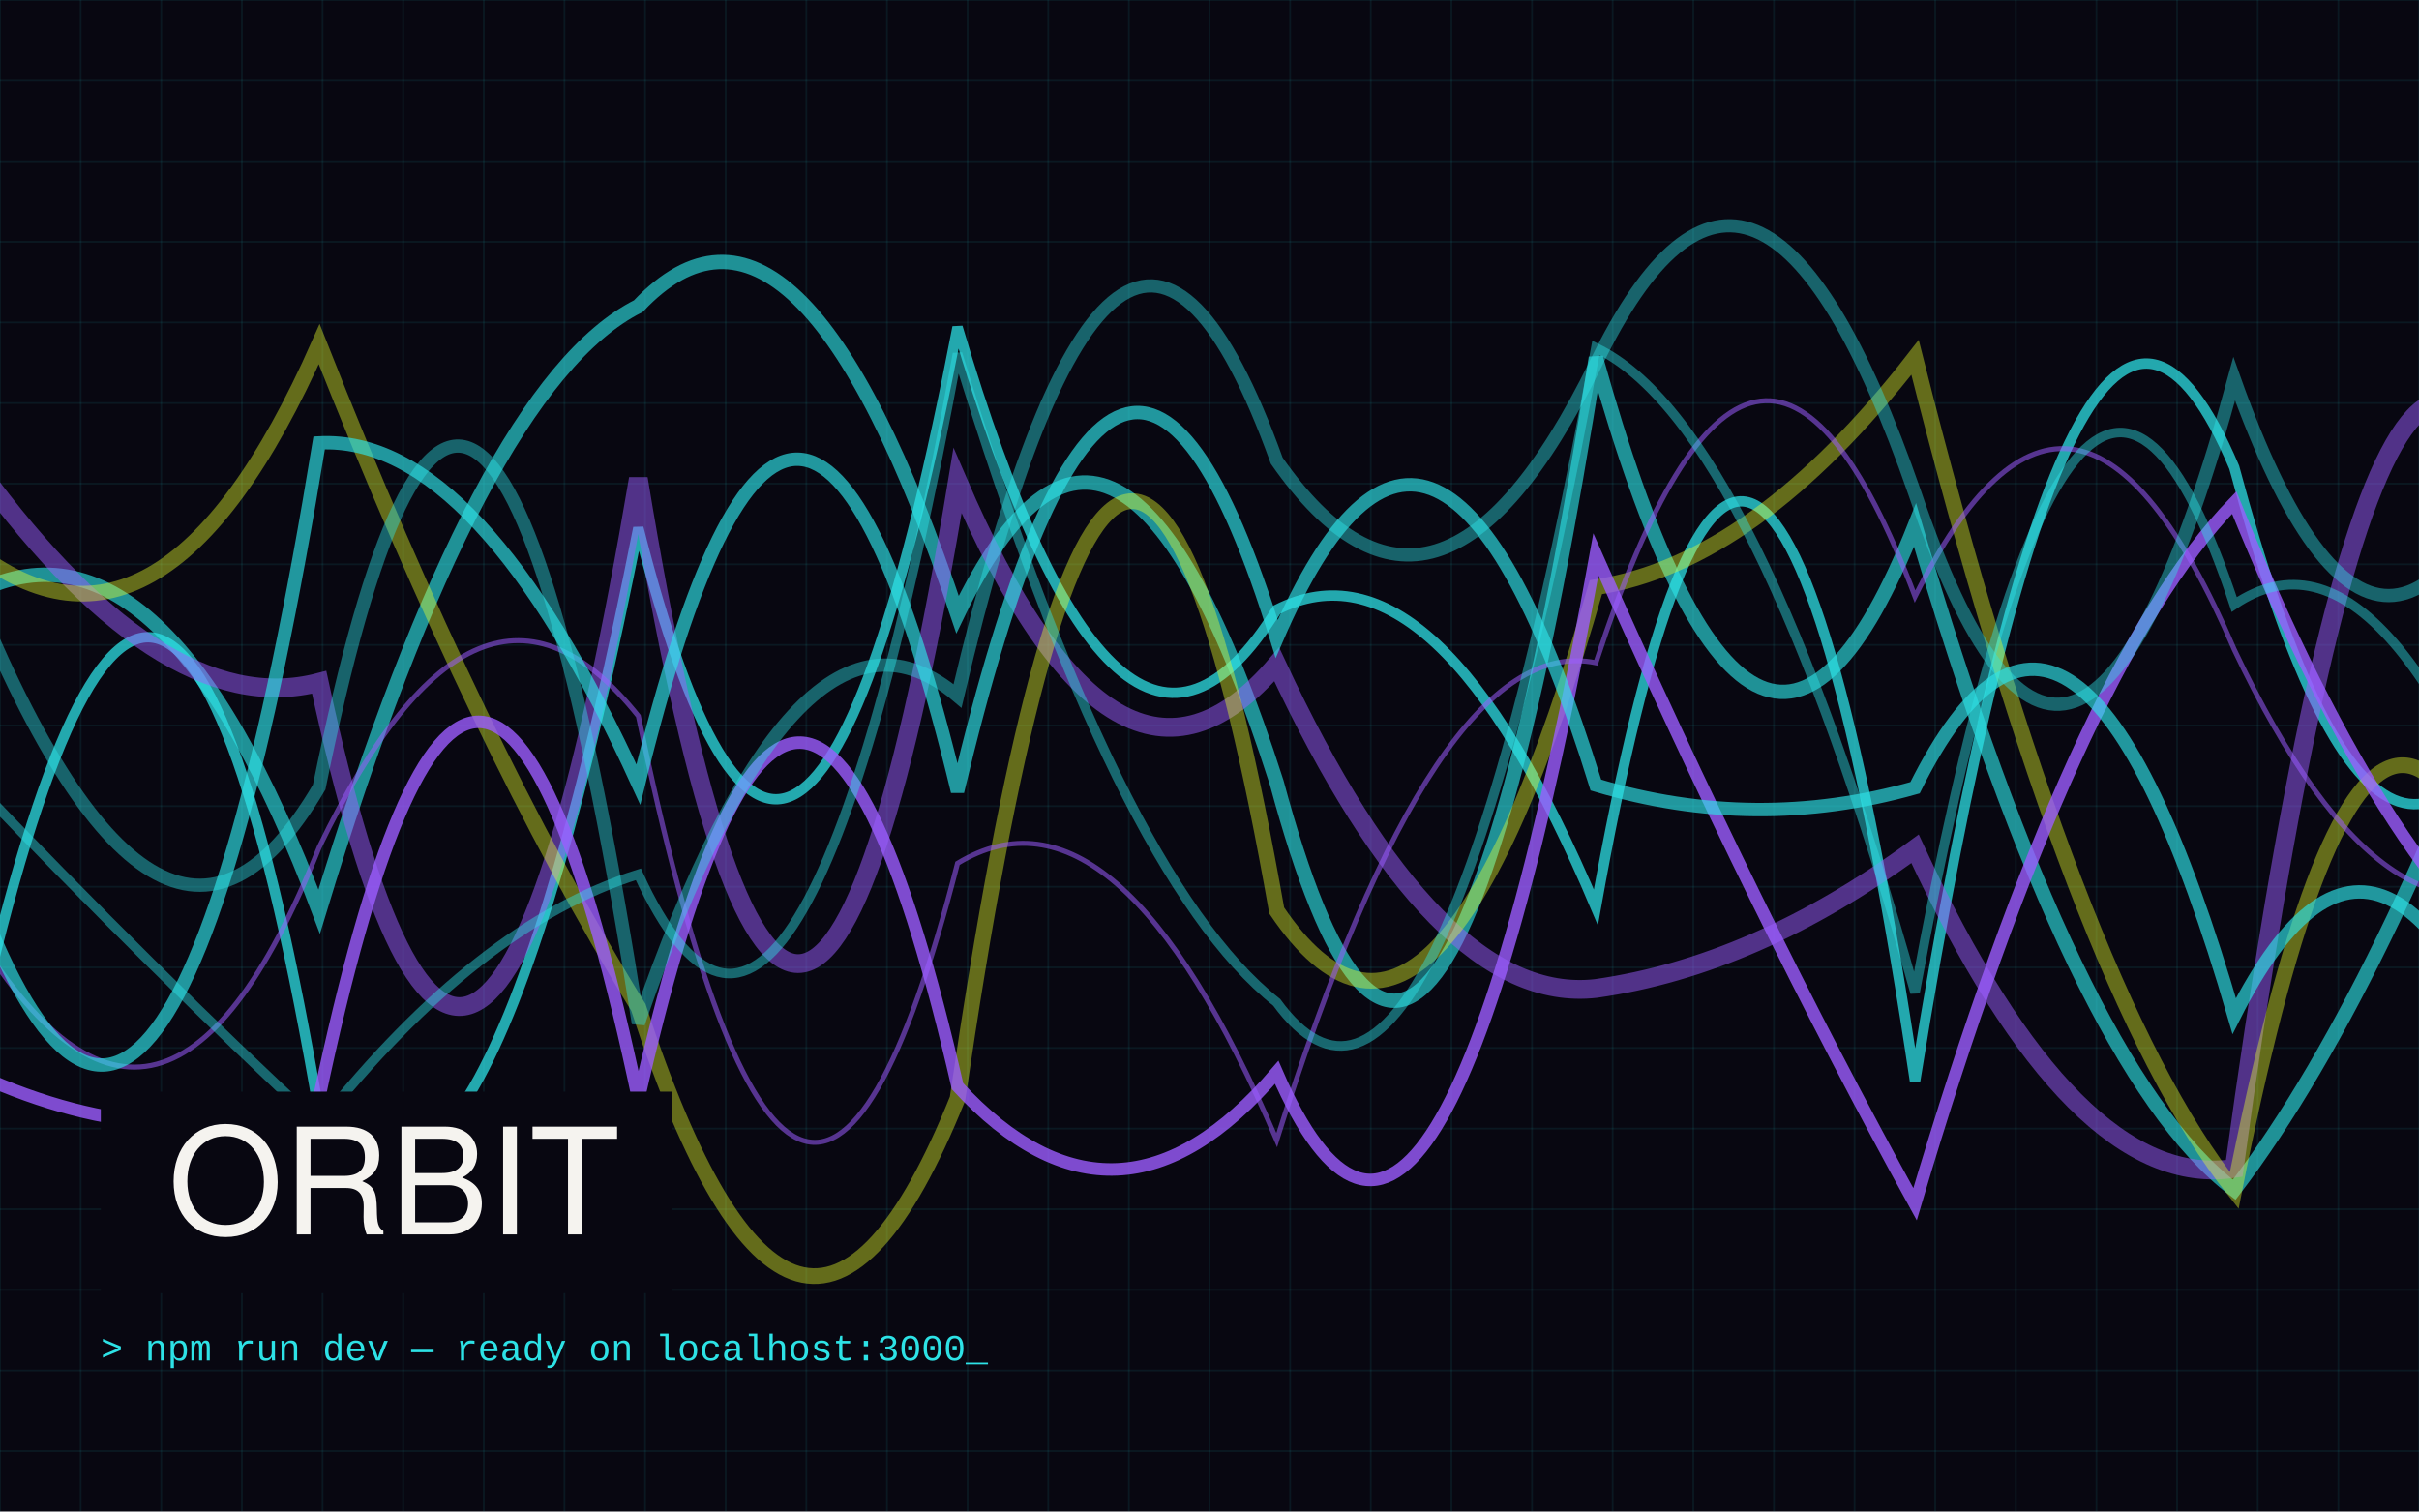
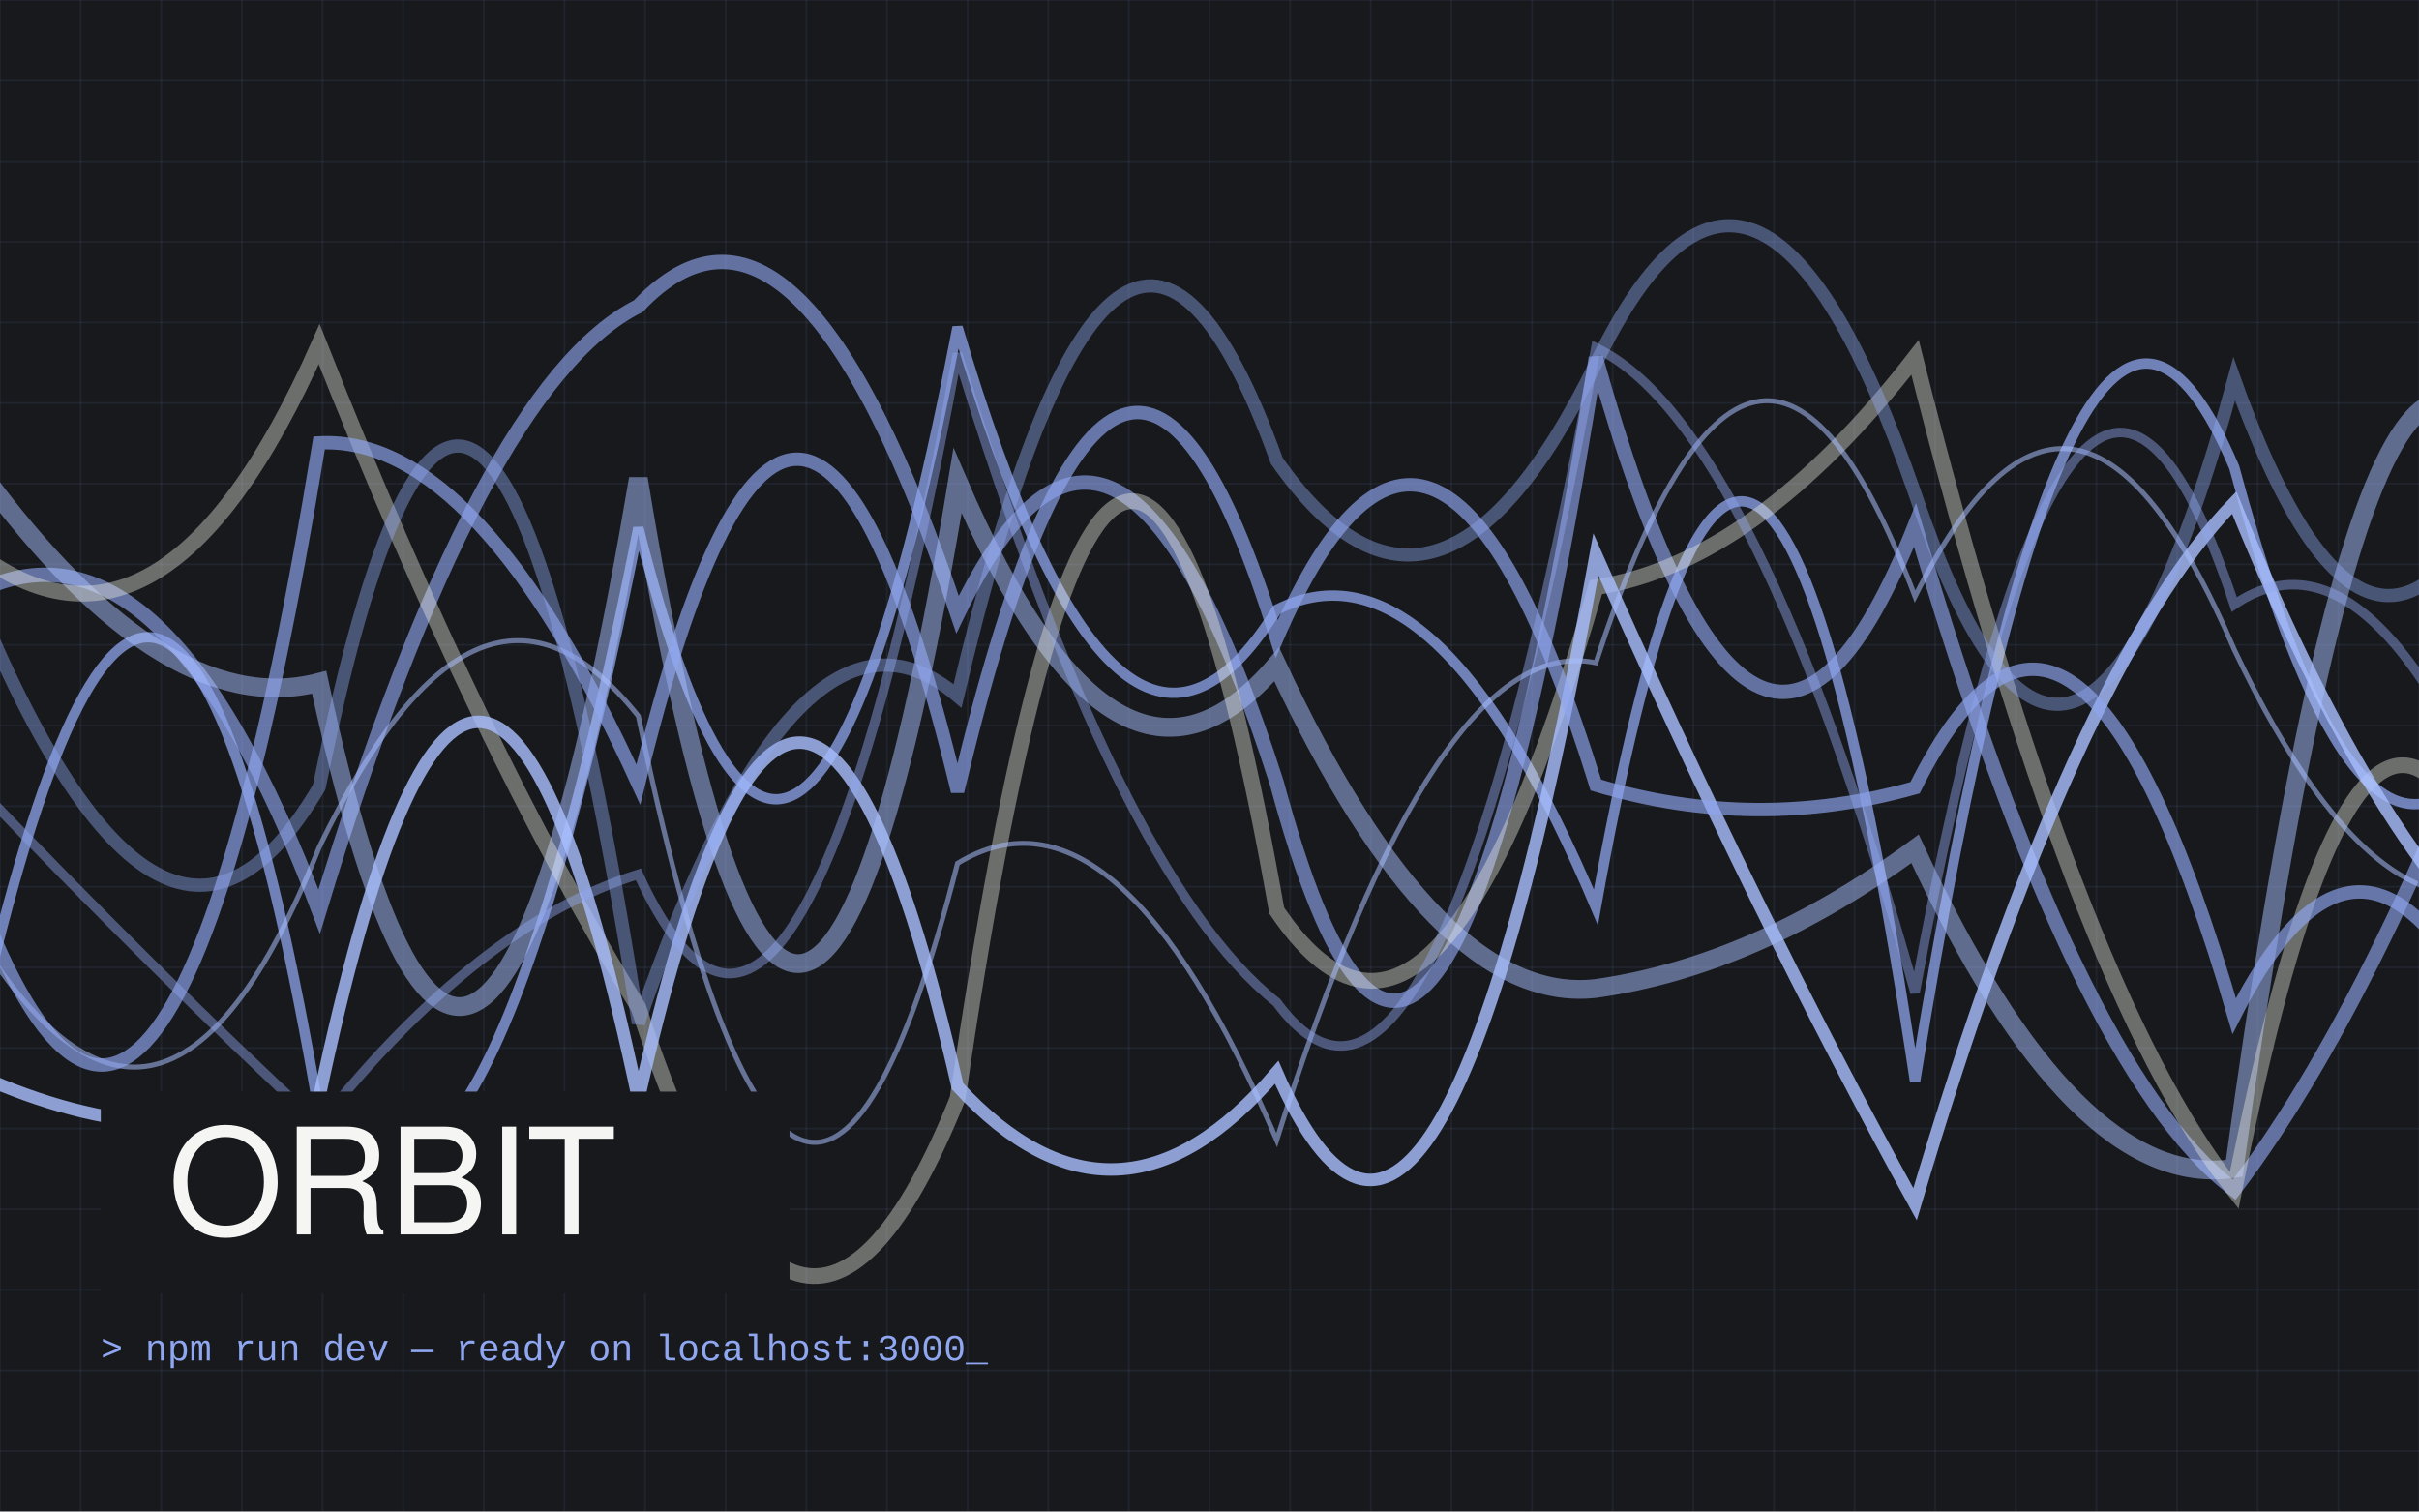
<svg xmlns="http://www.w3.org/2000/svg" width="1440" height="900" viewBox="0 0 1440 900">
  <defs>
    <filter id="grainb">
      <feTurbulence type="fractalNoise" baseFrequency="0.9" numOctaves="2" stitchTiles="stitch" />
      <feColorMatrix values="0 0 0 0 1  0 0 0 0 1  0 0 0 0 1  0 0 0 0.09 0" />
    </filter>
    <pattern id="dotsb" width="14" height="14" patternUnits="userSpaceOnUse">
      <circle cx="7" cy="7" r="2.4" fill="rgba(0,0,0,.35)" />
    </pattern>
  </defs>
-   <rect width="1440" height="900" fill="#080711" />
-   <line x1="0" y1="0" x2="0" y2="900" stroke="#2DE2E6" stroke-opacity=".08" />
-   <line x1="48" y1="0" x2="48" y2="900" stroke="#2DE2E6" stroke-opacity=".08" />
-   <line x1="96" y1="0" x2="96" y2="900" stroke="#2DE2E6" stroke-opacity=".08" />
-   <line x1="144" y1="0" x2="144" y2="900" stroke="#2DE2E6" stroke-opacity=".08" />
-   <line x1="192" y1="0" x2="192" y2="900" stroke="#2DE2E6" stroke-opacity=".08" />
-   <line x1="240" y1="0" x2="240" y2="900" stroke="#2DE2E6" stroke-opacity=".08" />
-   <line x1="288" y1="0" x2="288" y2="900" stroke="#2DE2E6" stroke-opacity=".08" />
-   <line x1="336" y1="0" x2="336" y2="900" stroke="#2DE2E6" stroke-opacity=".08" />
-   <line x1="384" y1="0" x2="384" y2="900" stroke="#2DE2E6" stroke-opacity=".08" />
-   <line x1="432" y1="0" x2="432" y2="900" stroke="#2DE2E6" stroke-opacity=".08" />
-   <line x1="480" y1="0" x2="480" y2="900" stroke="#2DE2E6" stroke-opacity=".08" />
-   <line x1="528" y1="0" x2="528" y2="900" stroke="#2DE2E6" stroke-opacity=".08" />
-   <line x1="576" y1="0" x2="576" y2="900" stroke="#2DE2E6" stroke-opacity=".08" />
-   <line x1="624" y1="0" x2="624" y2="900" stroke="#2DE2E6" stroke-opacity=".08" />
-   <line x1="672" y1="0" x2="672" y2="900" stroke="#2DE2E6" stroke-opacity=".08" />
-   <line x1="720" y1="0" x2="720" y2="900" stroke="#2DE2E6" stroke-opacity=".08" />
-   <line x1="768" y1="0" x2="768" y2="900" stroke="#2DE2E6" stroke-opacity=".08" />
-   <line x1="816" y1="0" x2="816" y2="900" stroke="#2DE2E6" stroke-opacity=".08" />
-   <line x1="864" y1="0" x2="864" y2="900" stroke="#2DE2E6" stroke-opacity=".08" />
-   <line x1="912" y1="0" x2="912" y2="900" stroke="#2DE2E6" stroke-opacity=".08" />
-   <line x1="960" y1="0" x2="960" y2="900" stroke="#2DE2E6" stroke-opacity=".08" />
-   <line x1="1008" y1="0" x2="1008" y2="900" stroke="#2DE2E6" stroke-opacity=".08" />
-   <line x1="1056" y1="0" x2="1056" y2="900" stroke="#2DE2E6" stroke-opacity=".08" />
-   <line x1="1104" y1="0" x2="1104" y2="900" stroke="#2DE2E6" stroke-opacity=".08" />
-   <line x1="1152" y1="0" x2="1152" y2="900" stroke="#2DE2E6" stroke-opacity=".08" />
-   <line x1="1200" y1="0" x2="1200" y2="900" stroke="#2DE2E6" stroke-opacity=".08" />
-   <line x1="1248" y1="0" x2="1248" y2="900" stroke="#2DE2E6" stroke-opacity=".08" />
-   <line x1="1296" y1="0" x2="1296" y2="900" stroke="#2DE2E6" stroke-opacity=".08" />
-   <line x1="1344" y1="0" x2="1344" y2="900" stroke="#2DE2E6" stroke-opacity=".08" />
-   <line x1="1392" y1="0" x2="1392" y2="900" stroke="#2DE2E6" stroke-opacity=".08" />
-   <line x1="1440" y1="0" x2="1440" y2="900" stroke="#2DE2E6" stroke-opacity=".08" />
-   <line x1="0" y1="0" x2="1440" y2="0" stroke="#2DE2E6" stroke-opacity=".08" />
-   <line x1="0" y1="48" x2="1440" y2="48" stroke="#2DE2E6" stroke-opacity=".08" />
-   <line x1="0" y1="96" x2="1440" y2="96" stroke="#2DE2E6" stroke-opacity=".08" />
-   <line x1="0" y1="144" x2="1440" y2="144" stroke="#2DE2E6" stroke-opacity=".08" />
-   <line x1="0" y1="192" x2="1440" y2="192" stroke="#2DE2E6" stroke-opacity=".08" />
-   <line x1="0" y1="240" x2="1440" y2="240" stroke="#2DE2E6" stroke-opacity=".08" />
-   <line x1="0" y1="288" x2="1440" y2="288" stroke="#2DE2E6" stroke-opacity=".08" />
-   <line x1="0" y1="336" x2="1440" y2="336" stroke="#2DE2E6" stroke-opacity=".08" />
-   <line x1="0" y1="384" x2="1440" y2="384" stroke="#2DE2E6" stroke-opacity=".08" />
-   <line x1="0" y1="432" x2="1440" y2="432" stroke="#2DE2E6" stroke-opacity=".08" />
-   <line x1="0" y1="480" x2="1440" y2="480" stroke="#2DE2E6" stroke-opacity=".08" />
-   <line x1="0" y1="528" x2="1440" y2="528" stroke="#2DE2E6" stroke-opacity=".08" />
-   <line x1="0" y1="576" x2="1440" y2="576" stroke="#2DE2E6" stroke-opacity=".08" />
-   <line x1="0" y1="624" x2="1440" y2="624" stroke="#2DE2E6" stroke-opacity=".08" />
-   <line x1="0" y1="672" x2="1440" y2="672" stroke="#2DE2E6" stroke-opacity=".08" />
-   <line x1="0" y1="720" x2="1440" y2="720" stroke="#2DE2E6" stroke-opacity=".08" />
-   <line x1="0" y1="768" x2="1440" y2="768" stroke="#2DE2E6" stroke-opacity=".08" />
-   <line x1="0" y1="816" x2="1440" y2="816" stroke="#2DE2E6" stroke-opacity=".08" />
-   <line x1="0" y1="864" x2="1440" y2="864" stroke="#2DE2E6" stroke-opacity=".08" />
-   <path d="M -20 356.029 Q 95 289.656 190 542.801 Q 285 230.097 380 182.295 Q 475 81.656 570 365.931 Q 665 168.77 760 466.032 Q 855 818.863 950 212.981 Q 1045 552.59 1140 312.644 Q 1235 636.124 1330 708.411 Q 1425 583.958 1520 309.335" fill="none" stroke="#2DE2E6" stroke-width="8.556" stroke-linecap="round" opacity="0.627" />
-   <path d="M -20 642.799 Q 95 106.196 190 662.92 Q 285 795.38 380 314.292 Q 475 689.047 570 194.808 Q 665 516.311 760 363.059 Q 855 315.02 950 540.272 Q 1045 9.475 1140 644.033 Q 1235 53.908 1330 278.266 Q 1425 632.769 1520 360.746" fill="none" stroke="#2DE2E6" stroke-width="6.163" stroke-linecap="round" opacity="0.734" />
-   <path d="M -20 269.399 Q 95 431.218 190 406.26 Q 285 845.692 380 285.013 Q 475 861.887 570 286.243 Q 665 507.282 760 395.618 Q 855 599.402 950 588.573 Q 1045 575.118 1140 505.397 Q 1235 710.149 1330 695.705 Q 1425 0.46 1520 362.738" fill="none" stroke="#9B5CFF" stroke-width="11.176" stroke-linecap="round" opacity="0.497" />
-   <path d="M -20 324.124 Q 95 419.555 190 204.929 Q 285 445.32 380 599.802 Q 475 889.819 570 654.203 Q 665 3.884 760 542.165 Q 855 683.035 950 349.647 Q 1045 335.122 1140 212.784 Q 1235 589.564 1330 708.861 Q 1425 228.662 1520 659.038" fill="none" stroke="#E8FF2A" stroke-width="9.344" stroke-linecap="round" opacity="0.407" />
-   <path d="M -20 546.262 Q 95 743.406 190 504.5 Q 285 307.149 380 426.365 Q 475 885.592 570 514.047 Q 665 456.296 760 678.852 Q 855 375.04 950 394.631 Q 1045 103.727 1140 355.178 Q 1235 164.491 1330 386.716 Q 1425 587.381 1520 512.387" fill="none" stroke="#9B5CFF" stroke-width="2.974" stroke-linecap="round" opacity="0.537" />
-   <path d="M -20 636.967 Q 95 691.56 190 653.592 Q 285 205.41 380 654.847 Q 475 233.609 570 646.767 Q 665 749.903 760 638.494 Q 855 857.048 950 330.133 Q 1045 544.569 1140 717.036 Q 1235 396.758 1330 299.249 Q 1425 533.35 1520 590.341" fill="none" stroke="#9B5CFF" stroke-width="7.444" stroke-linecap="round" opacity="0.797" />
-   <path d="M -20 343.013 Q 95 630.83 190 468.663 Q 285 1.414 380 609.216 Q 475 333.483 570 414.392 Q 665 10.817 760 274.277 Q 855 410.455 950 216.429 Q 1045 20.046 1140 294.009 Q 1235 575.181 1330 225.605 Q 1425 492.317 1520 207.686" fill="none" stroke="#2DE2E6" stroke-width="7.869" stroke-linecap="round" opacity="0.419" />
-   <path d="M -20 515.597 Q 95 843.755 190 263.705 Q 285 258.849 380 467.146 Q 475 77.683 570 471.227 Q 665 71.262 760 380.397 Q 855 160.565 950 467.43 Q 1045 495.874 1140 469.038 Q 1235 277.783 1330 604.985 Q 1425 416.808 1520 707.672" fill="none" stroke="#2DE2E6" stroke-width="7.975" stroke-linecap="round" opacity="0.657" />
-   <path d="M -20 461.395 Q 95 581.63 190 669.529 Q 285 550.177 380 520.583 Q 475 727.32 570 210.616 Q 665 521.393 760 596.834 Q 855 726.7 950 207.117 Q 1045 252.363 1140 590.999 Q 1235 72.774 1330 359.935 Q 1425 295.953 1520 579.238" fill="none" stroke="#2DE2E6" stroke-width="5.7" stroke-linecap="round" opacity="0.439" />
-   <rect x="60" y="650" width="340" height="120" fill="#080711" />
-   <text x="100" y="735" font-family="Impact, 'Arial Black', 'Helvetica Neue', sans-serif" font-size="88" fill="#F5F3EF">ORBIT</text>
-   <text x="60" y="810" font-family="Consolas, 'Courier New', monospace" font-size="22" fill="#2DE2E6">&gt; npm run dev — ready on localhost:3000_</text>
+   <rect width="1440" height="900" fill="#17191C" />
+   <line x1="0" y1="0" x2="0" y2="900" stroke="#8FA6F0" stroke-opacity=".08" />
+   <line x1="48" y1="0" x2="48" y2="900" stroke="#8FA6F0" stroke-opacity=".08" />
+   <line x1="96" y1="0" x2="96" y2="900" stroke="#8FA6F0" stroke-opacity=".08" />
+   <line x1="144" y1="0" x2="144" y2="900" stroke="#8FA6F0" stroke-opacity=".08" />
+   <line x1="192" y1="0" x2="192" y2="900" stroke="#8FA6F0" stroke-opacity=".08" />
+   <line x1="240" y1="0" x2="240" y2="900" stroke="#8FA6F0" stroke-opacity=".08" />
+   <line x1="288" y1="0" x2="288" y2="900" stroke="#8FA6F0" stroke-opacity=".08" />
+   <line x1="336" y1="0" x2="336" y2="900" stroke="#8FA6F0" stroke-opacity=".08" />
+   <line x1="384" y1="0" x2="384" y2="900" stroke="#8FA6F0" stroke-opacity=".08" />
+   <line x1="432" y1="0" x2="432" y2="900" stroke="#8FA6F0" stroke-opacity=".08" />
+   <line x1="480" y1="0" x2="480" y2="900" stroke="#8FA6F0" stroke-opacity=".08" />
+   <line x1="528" y1="0" x2="528" y2="900" stroke="#8FA6F0" stroke-opacity=".08" />
+   <line x1="576" y1="0" x2="576" y2="900" stroke="#8FA6F0" stroke-opacity=".08" />
+   <line x1="624" y1="0" x2="624" y2="900" stroke="#8FA6F0" stroke-opacity=".08" />
+   <line x1="672" y1="0" x2="672" y2="900" stroke="#8FA6F0" stroke-opacity=".08" />
+   <line x1="720" y1="0" x2="720" y2="900" stroke="#8FA6F0" stroke-opacity=".08" />
+   <line x1="768" y1="0" x2="768" y2="900" stroke="#8FA6F0" stroke-opacity=".08" />
+   <line x1="816" y1="0" x2="816" y2="900" stroke="#8FA6F0" stroke-opacity=".08" />
+   <line x1="864" y1="0" x2="864" y2="900" stroke="#8FA6F0" stroke-opacity=".08" />
+   <line x1="912" y1="0" x2="912" y2="900" stroke="#8FA6F0" stroke-opacity=".08" />
+   <line x1="960" y1="0" x2="960" y2="900" stroke="#8FA6F0" stroke-opacity=".08" />
+   <line x1="1008" y1="0" x2="1008" y2="900" stroke="#8FA6F0" stroke-opacity=".08" />
+   <line x1="1056" y1="0" x2="1056" y2="900" stroke="#8FA6F0" stroke-opacity=".08" />
+   <line x1="1104" y1="0" x2="1104" y2="900" stroke="#8FA6F0" stroke-opacity=".08" />
+   <line x1="1152" y1="0" x2="1152" y2="900" stroke="#8FA6F0" stroke-opacity=".08" />
+   <line x1="1200" y1="0" x2="1200" y2="900" stroke="#8FA6F0" stroke-opacity=".08" />
+   <line x1="1248" y1="0" x2="1248" y2="900" stroke="#8FA6F0" stroke-opacity=".08" />
+   <line x1="1296" y1="0" x2="1296" y2="900" stroke="#8FA6F0" stroke-opacity=".08" />
+   <line x1="1344" y1="0" x2="1344" y2="900" stroke="#8FA6F0" stroke-opacity=".08" />
+   <line x1="1392" y1="0" x2="1392" y2="900" stroke="#8FA6F0" stroke-opacity=".08" />
+   <line x1="1440" y1="0" x2="1440" y2="900" stroke="#8FA6F0" stroke-opacity=".08" />
+   <line x1="0" y1="0" x2="1440" y2="0" stroke="#8FA6F0" stroke-opacity=".08" />
+   <line x1="0" y1="48" x2="1440" y2="48" stroke="#8FA6F0" stroke-opacity=".08" />
+   <line x1="0" y1="96" x2="1440" y2="96" stroke="#8FA6F0" stroke-opacity=".08" />
+   <line x1="0" y1="144" x2="1440" y2="144" stroke="#8FA6F0" stroke-opacity=".08" />
+   <line x1="0" y1="192" x2="1440" y2="192" stroke="#8FA6F0" stroke-opacity=".08" />
+   <line x1="0" y1="240" x2="1440" y2="240" stroke="#8FA6F0" stroke-opacity=".08" />
+   <line x1="0" y1="288" x2="1440" y2="288" stroke="#8FA6F0" stroke-opacity=".08" />
+   <line x1="0" y1="336" x2="1440" y2="336" stroke="#8FA6F0" stroke-opacity=".08" />
+   <line x1="0" y1="384" x2="1440" y2="384" stroke="#8FA6F0" stroke-opacity=".08" />
+   <line x1="0" y1="432" x2="1440" y2="432" stroke="#8FA6F0" stroke-opacity=".08" />
+   <line x1="0" y1="480" x2="1440" y2="480" stroke="#8FA6F0" stroke-opacity=".08" />
+   <line x1="0" y1="528" x2="1440" y2="528" stroke="#8FA6F0" stroke-opacity=".08" />
+   <line x1="0" y1="576" x2="1440" y2="576" stroke="#8FA6F0" stroke-opacity=".08" />
+   <line x1="0" y1="624" x2="1440" y2="624" stroke="#8FA6F0" stroke-opacity=".08" />
+   <line x1="0" y1="672" x2="1440" y2="672" stroke="#8FA6F0" stroke-opacity=".08" />
+   <line x1="0" y1="720" x2="1440" y2="720" stroke="#8FA6F0" stroke-opacity=".08" />
+   <line x1="0" y1="768" x2="1440" y2="768" stroke="#8FA6F0" stroke-opacity=".08" />
+   <line x1="0" y1="816" x2="1440" y2="816" stroke="#8FA6F0" stroke-opacity=".08" />
+   <line x1="0" y1="864" x2="1440" y2="864" stroke="#8FA6F0" stroke-opacity=".08" />
+   <path d="M -20 356.029 Q 95 289.656 190 542.801 Q 285 230.097 380 182.295 Q 475 81.656 570 365.931 Q 665 168.77 760 466.032 Q 855 818.863 950 212.981 Q 1045 552.59 1140 312.644 Q 1235 636.124 1330 708.411 Q 1425 583.958 1520 309.335" fill="none" stroke="#8FA6F0" stroke-width="8.556" stroke-linecap="round" opacity="0.627" />
+   <path d="M -20 642.799 Q 95 106.196 190 662.92 Q 285 795.38 380 314.292 Q 475 689.047 570 194.808 Q 665 516.311 760 363.059 Q 855 315.02 950 540.272 Q 1045 9.475 1140 644.033 Q 1235 53.908 1330 278.266 Q 1425 632.769 1520 360.746" fill="none" stroke="#8FA6F0" stroke-width="6.163" stroke-linecap="round" opacity="0.734" />
+   <path d="M -20 269.399 Q 95 431.218 190 406.26 Q 285 845.692 380 285.013 Q 475 861.887 570 286.243 Q 665 507.282 760 395.618 Q 855 599.402 950 588.573 Q 1045 575.118 1140 505.397 Q 1235 710.149 1330 695.705 Q 1425 0.46 1520 362.738" fill="none" stroke="#A9BFFF" stroke-width="11.176" stroke-linecap="round" opacity="0.497" />
+   <path d="M -20 324.124 Q 95 419.555 190 204.929 Q 285 445.32 380 599.802 Q 475 889.819 570 654.203 Q 665 3.884 760 542.165 Q 855 683.035 950 349.647 Q 1045 335.122 1140 212.784 Q 1235 589.564 1330 708.861 Q 1425 228.662 1520 659.038" fill="none" stroke="#E6EAE0" stroke-width="9.344" stroke-linecap="round" opacity="0.407" />
+   <path d="M -20 546.262 Q 95 743.406 190 504.5 Q 285 307.149 380 426.365 Q 475 885.592 570 514.047 Q 665 456.296 760 678.852 Q 855 375.04 950 394.631 Q 1045 103.727 1140 355.178 Q 1235 164.491 1330 386.716 Q 1425 587.381 1520 512.387" fill="none" stroke="#A9BFFF" stroke-width="2.974" stroke-linecap="round" opacity="0.537" />
+   <path d="M -20 636.967 Q 95 691.56 190 653.592 Q 285 205.41 380 654.847 Q 475 233.609 570 646.767 Q 665 749.903 760 638.494 Q 855 857.048 950 330.133 Q 1045 544.569 1140 717.036 Q 1235 396.758 1330 299.249 Q 1425 533.35 1520 590.341" fill="none" stroke="#A9BFFF" stroke-width="7.444" stroke-linecap="round" opacity="0.797" />
+   <path d="M -20 343.013 Q 95 630.83 190 468.663 Q 285 1.414 380 609.216 Q 475 333.483 570 414.392 Q 665 10.817 760 274.277 Q 855 410.455 950 216.429 Q 1045 20.046 1140 294.009 Q 1235 575.181 1330 225.605 Q 1425 492.317 1520 207.686" fill="none" stroke="#8FA6F0" stroke-width="7.869" stroke-linecap="round" opacity="0.419" />
+   <path d="M -20 515.597 Q 95 843.755 190 263.705 Q 285 258.849 380 467.146 Q 475 77.683 570 471.227 Q 665 71.262 760 380.397 Q 855 160.565 950 467.43 Q 1045 495.874 1140 469.038 Q 1235 277.783 1330 604.985 Q 1425 416.808 1520 707.672" fill="none" stroke="#8FA6F0" stroke-width="7.975" stroke-linecap="round" opacity="0.657" />
+   <path d="M -20 461.395 Q 95 581.63 190 669.529 Q 285 550.177 380 520.583 Q 475 727.32 570 210.616 Q 665 521.393 760 596.834 Q 855 726.7 950 207.117 Q 1045 252.363 1140 590.999 Q 1235 72.774 1330 359.935 Q 1425 295.953 1520 579.238" fill="none" stroke="#8FA6F0" stroke-width="5.7" stroke-linecap="round" opacity="0.439" />
+   <rect x="60" y="650" width="410" height="120" fill="#17191C" />
+   <text x="100" y="735" font-family="'Helvetica Neue', Helvetica, Arial, sans-serif" font-size="88" fill="#F5F6F3">ORBIT</text>
+   <text x="60" y="810" font-family="Consolas, 'Courier New', monospace" font-size="22" fill="#8FA6F0">&gt; npm run dev — ready on localhost:3000_</text>
</svg>
